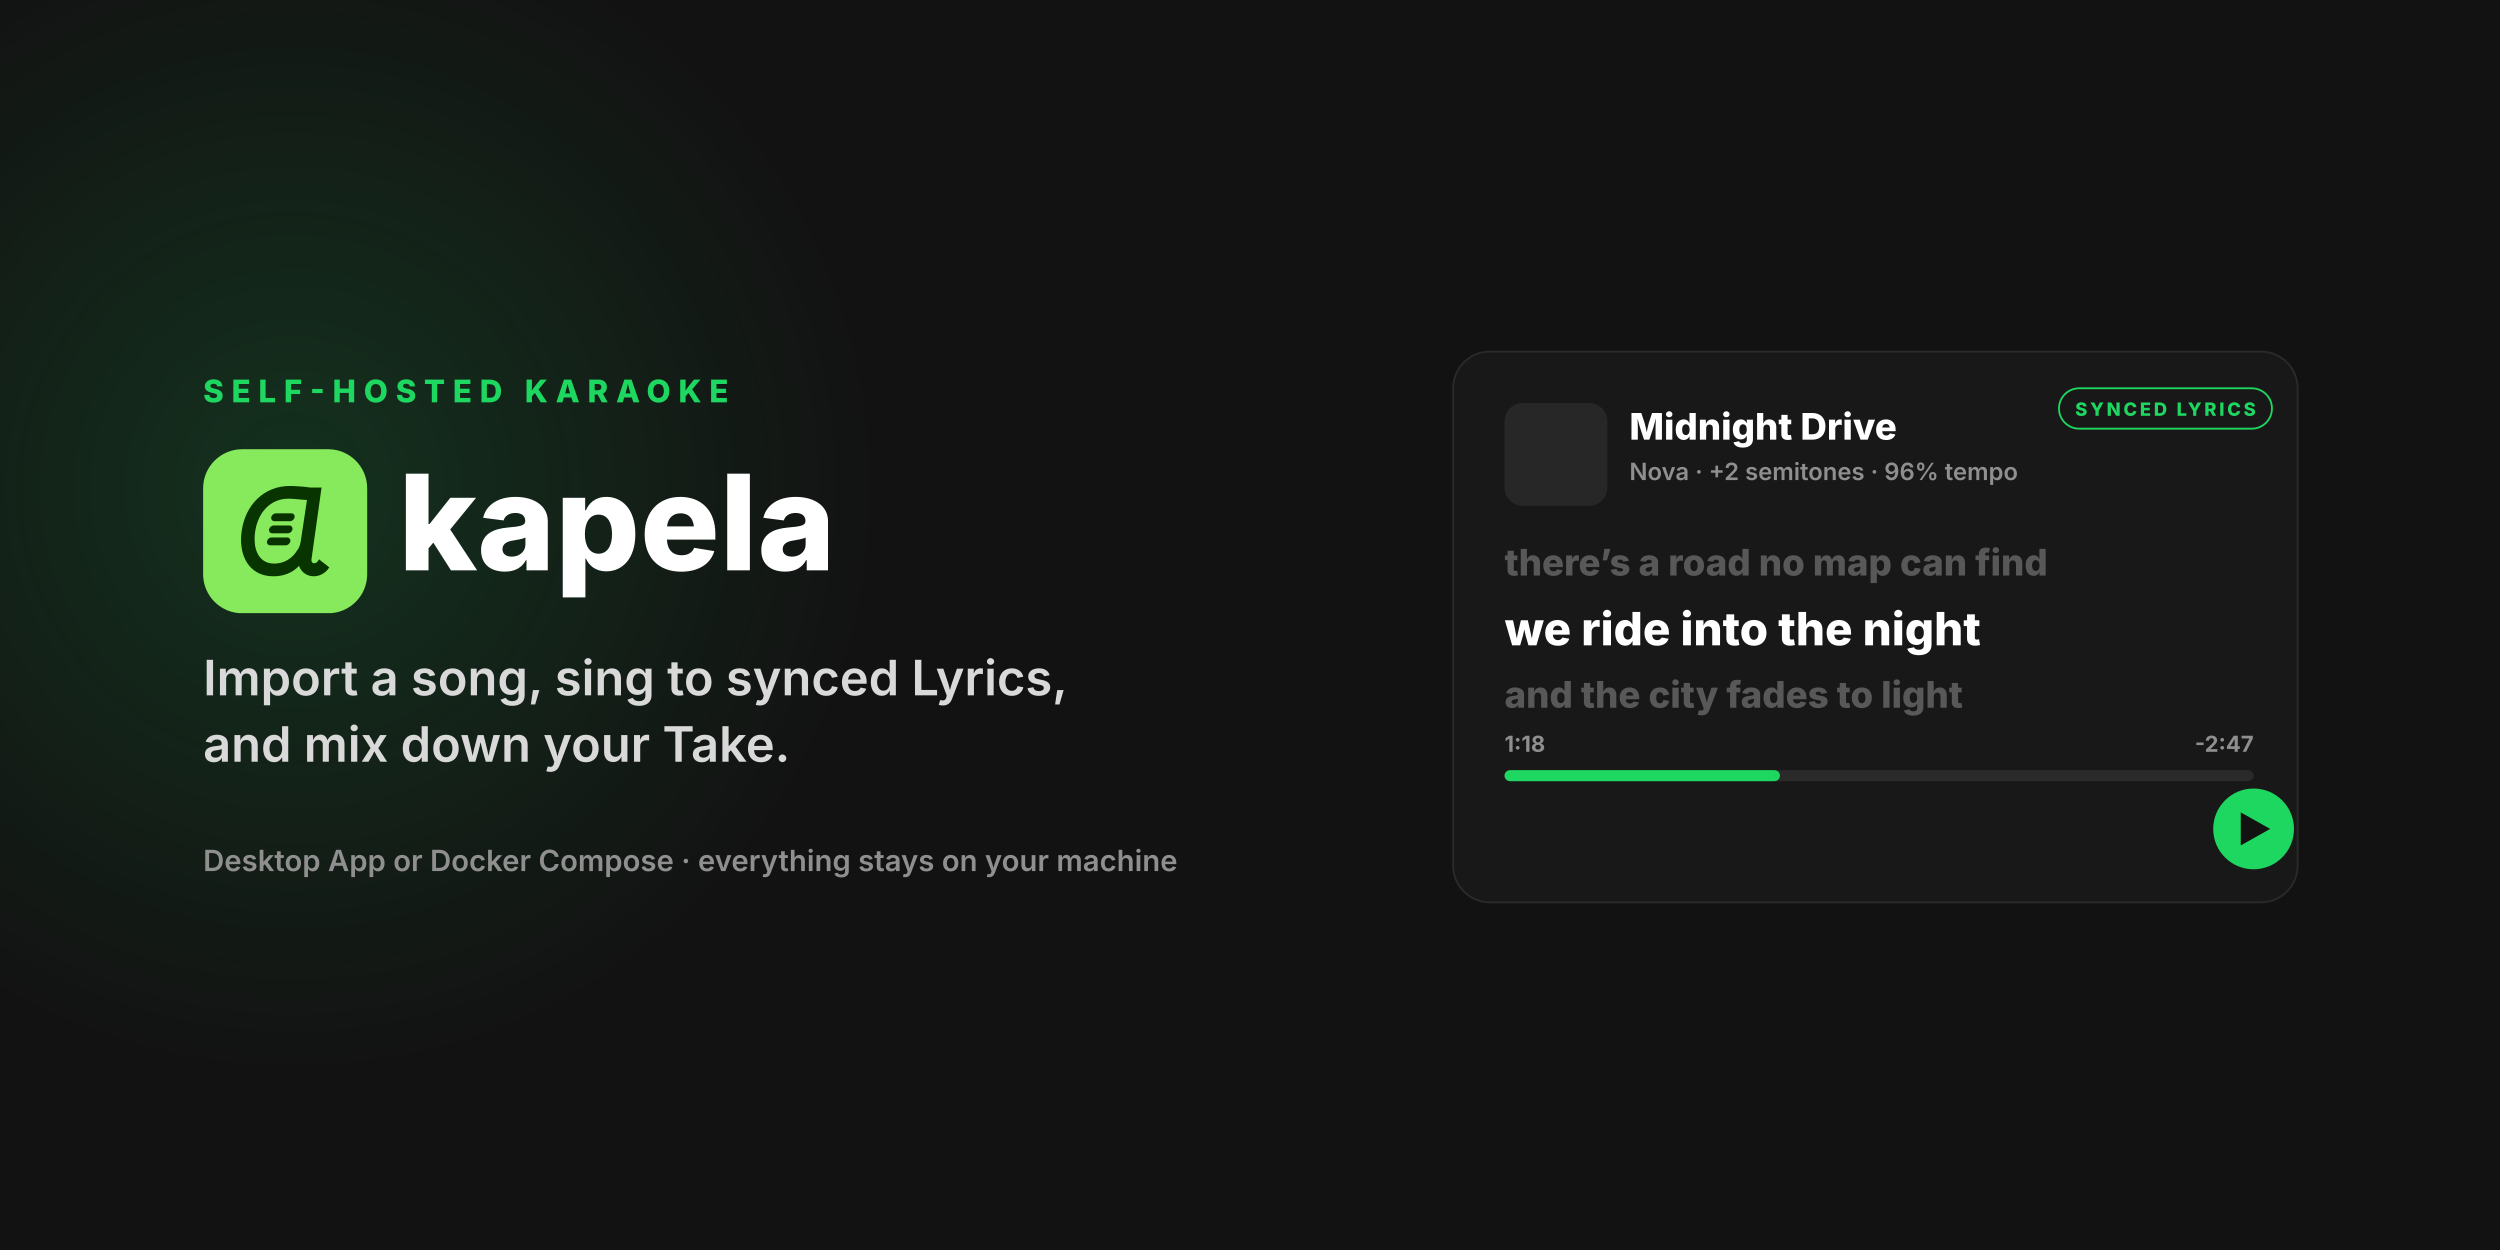
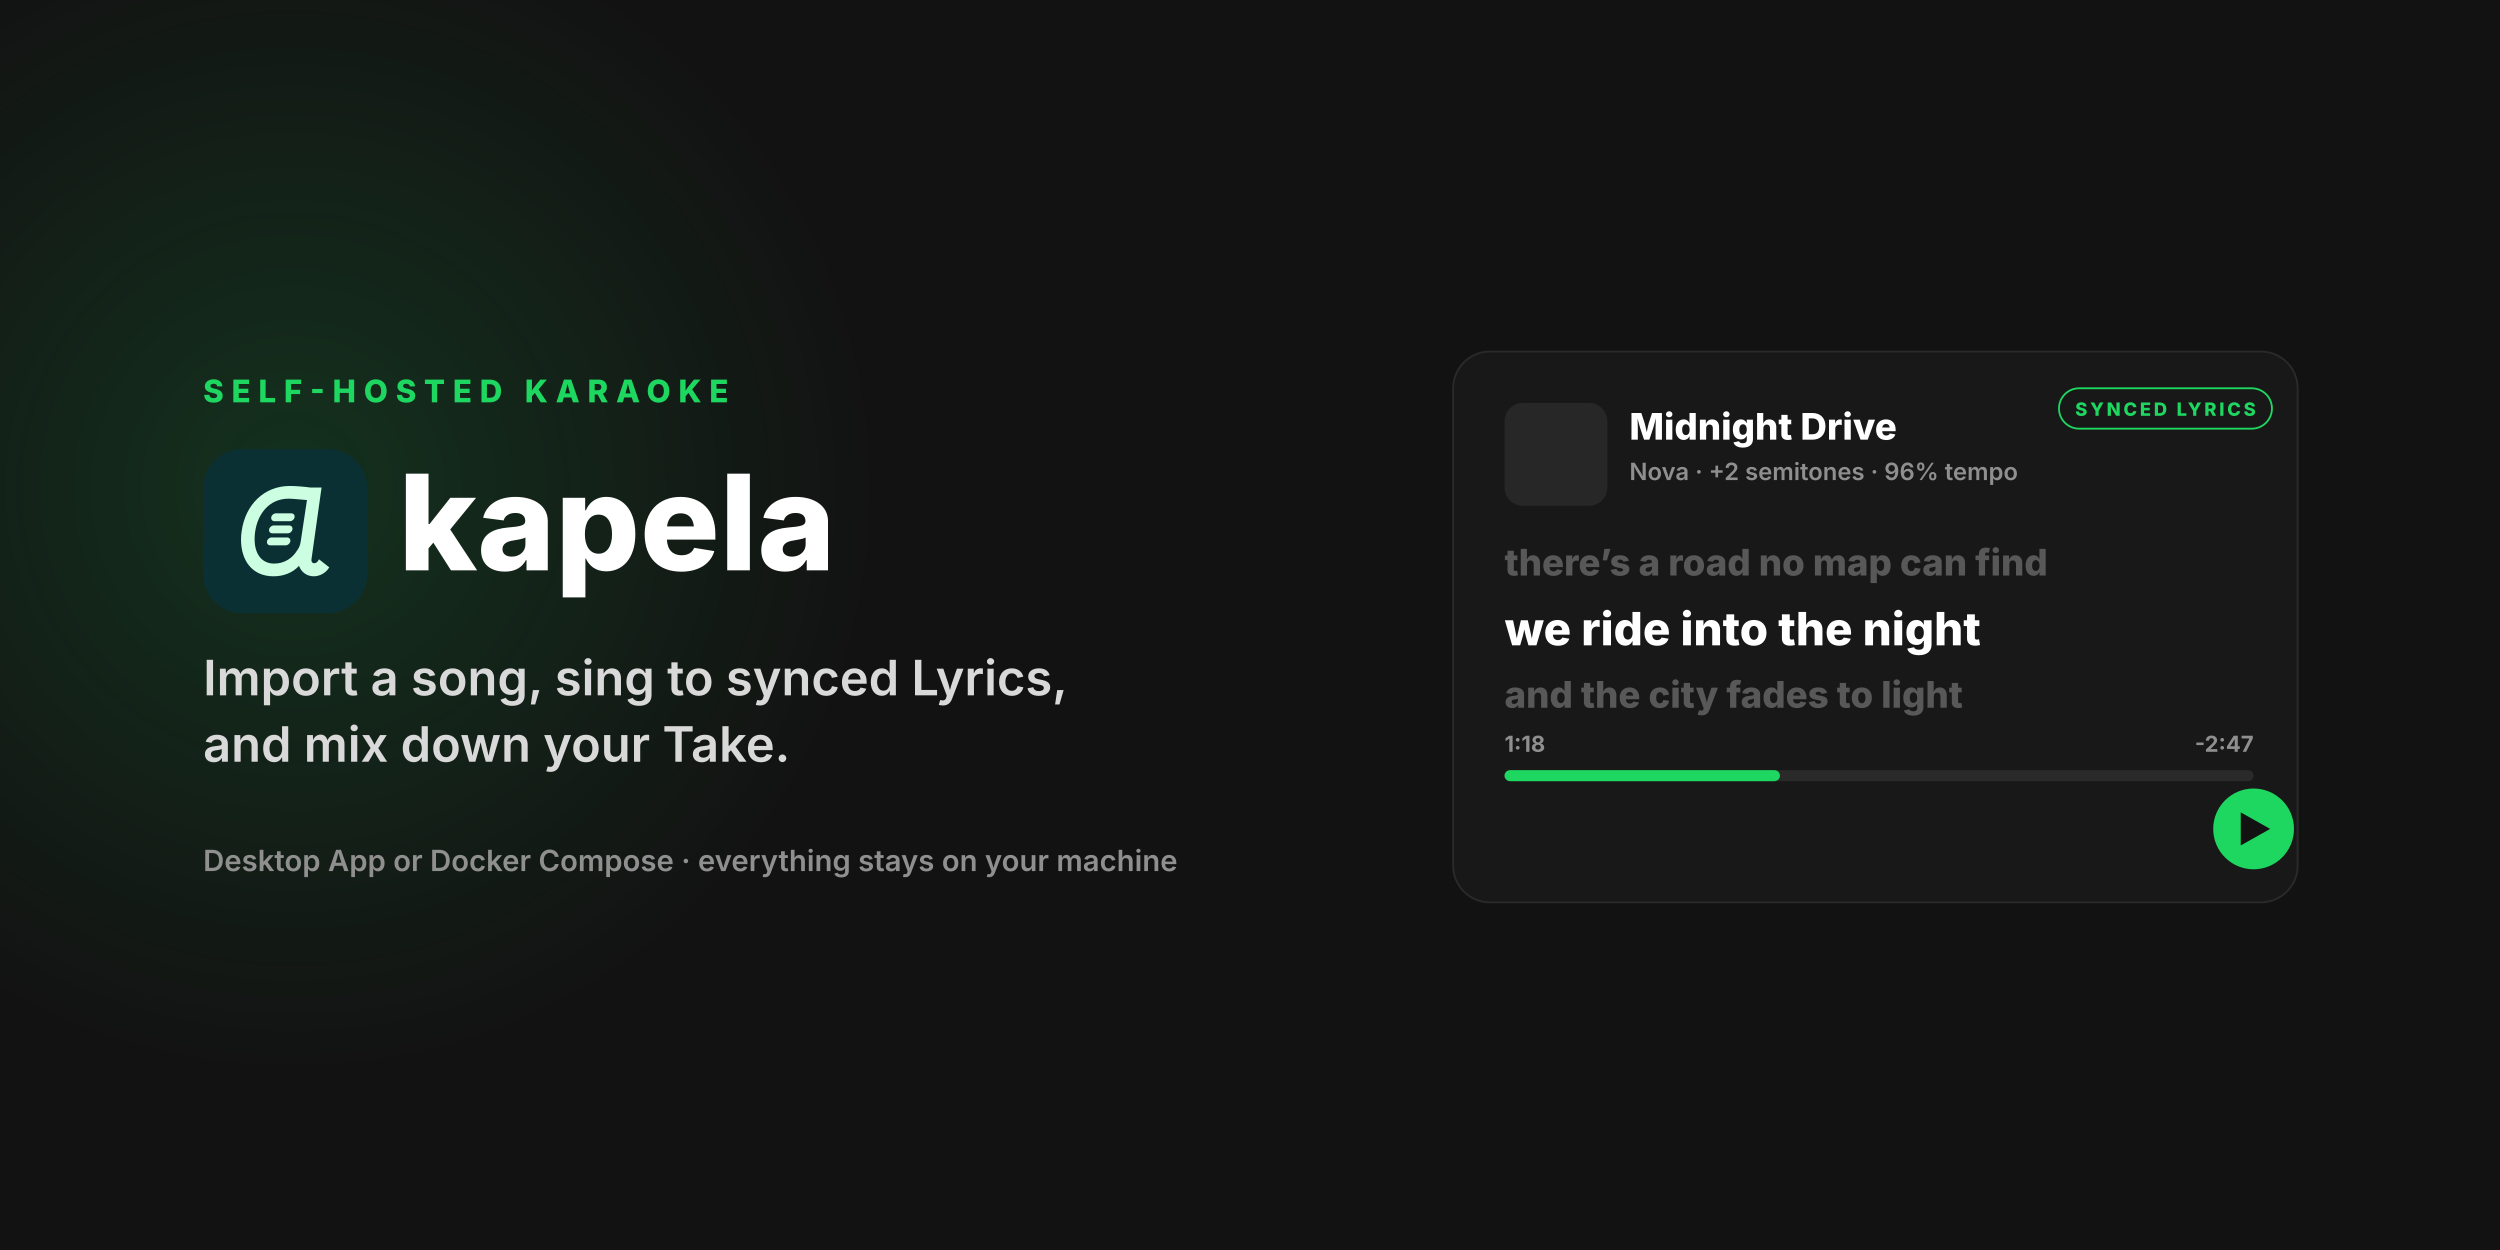
<svg xmlns="http://www.w3.org/2000/svg" width="1280" height="640" viewBox="0 0 1280 640" role="img" aria-labelledby="sp-title sp-desc">
  <defs>
    <radialGradient id="glow" cx="50%" cy="50%" r="50%">
      <stop offset="0%" stop-color="#1ed760" stop-opacity="0.16" />
      <stop offset="100%" stop-color="#1ed760" stop-opacity="0" />
    </radialGradient>
    <clipPath id="emblemClip">
      <rect x="0" y="0" width="84" height="84" rx="20" />
    </clipPath>
  </defs>
  <rect width="1280" height="640" fill="#121212" />
  <circle cx="150" cy="250" r="300" fill="url(#glow)" />
  <g transform="translate(104 190) translate(-64 -84)">
    <g font-family="-apple-system, BlinkMacSystemFont, 'Segoe UI', 'PingFang SC', sans-serif">
      <text x="64" y="100" font-size="16" font-weight="800" letter-spacing="4" fill="#1ed760">SELF-HOSTED KARAOKE</text>
      <g transform="translate(64 124)" clip-path="url(#emblemClip)">
        <svg width="84" height="84" viewBox="0 0 1000 1000">
          <g transform="matrix(0.978813,0,0,0.976404,21.18683,22.86531)">
-             <rect x="-21.645" y="-24.166" width="1021.645" height="1024.166" style="fill:rgb(135,234,92);" />
+             <rect x="-21.645" y="-24.166" width="1021.645" height="1024.166" style="fill:rgb(10,48,51);" />
          </g>
          <g transform="matrix(3.26798,0,0,3.459702,-1144.348,-1144.34)">
-             <path d="M566.27,524.692L585.488,538.912C577.801,550.712 565.309,554.645 556.34,554.645C542.887,554.645 532.317,546.173 529.114,536.189C515.982,549.501 498.685,554.645 481.389,554.645C440.389,554.645 420.851,525.297 420.851,490.2C420.851,485.359 421.171,479.913 422.132,474.77C428.858,429.084 463.451,395.5 511.818,395.5C522.068,395.5 538.724,396.71 549.934,398.223L571.074,398.223L552.176,525.297L552.176,526.507C552.176,529.835 554.739,531.651 556.981,531.651C561.145,531.651 563.707,529.533 566.27,524.692ZM532.317,492.621L543.848,420.31C533.599,419.705 518.224,417.889 509.576,417.889C474.342,417.889 451.92,443.607 447.116,476.585C446.475,480.821 446.155,485.057 446.155,489.293C446.155,512.59 457.366,532.256 482.67,532.256C501.888,532.256 516.943,522.574 525.591,508.959C529.114,504.723 531.356,499.277 532.317,492.621Z" style="fill:rgb(8,52,0);" />
+             <path d="M566.27,524.692L585.488,538.912C577.801,550.712 565.309,554.645 556.34,554.645C542.887,554.645 532.317,546.173 529.114,536.189C515.982,549.501 498.685,554.645 481.389,554.645C440.389,554.645 420.851,525.297 420.851,490.2C420.851,485.359 421.171,479.913 422.132,474.77C428.858,429.084 463.451,395.5 511.818,395.5C522.068,395.5 538.724,396.71 549.934,398.223L571.074,398.223L552.176,525.297L552.176,526.507C552.176,529.835 554.739,531.651 556.981,531.651C561.145,531.651 563.707,529.533 566.27,524.692ZM532.317,492.621L543.848,420.31C533.599,419.705 518.224,417.889 509.576,417.889C474.342,417.889 451.92,443.607 447.116,476.585C446.475,480.821 446.155,485.057 446.155,489.293C446.155,512.59 457.366,532.256 482.67,532.256C501.888,532.256 516.943,522.574 525.591,508.959C529.114,504.723 531.356,499.277 532.317,492.621Z" style="fill:rgb(204,255,226);" />
          </g>
          <g transform="matrix(1,0,-0.149329,0.846886,59.69266,52.13262)">
-             <path d="M561.674,428.213C561.674,443.847 550.925,456.539 537.685,456.539L443.442,456.539C430.202,456.539 419.453,443.847 419.453,428.213C419.453,412.579 430.202,399.887 443.442,399.887L537.685,399.887C550.925,399.887 561.674,412.579 561.674,428.213Z" style="fill:rgb(8,51,0);" />
+             <path d="M561.674,428.213C561.674,443.847 550.925,456.539 537.685,456.539L443.442,456.539C430.202,456.539 419.453,443.847 419.453,428.213C419.453,412.579 430.202,399.887 443.442,399.887L537.685,399.887C550.925,399.887 561.674,412.579 561.674,428.213Z" style="fill:rgb(204,255,226);" />
          </g>
          <g transform="matrix(1,0,-0.149329,0.846886,46.64132,126.1505)">
-             <path d="M561.674,428.213C561.674,443.847 550.925,456.539 537.685,456.539L443.442,456.539C430.202,456.539 419.453,443.847 419.453,428.213C419.453,412.579 430.202,399.887 443.442,399.887L537.685,399.887C550.925,399.887 561.674,412.579 561.674,428.213Z" style="fill:rgb(8,51,0);" />
+             <path d="M561.674,428.213C561.674,443.847 550.925,456.539 537.685,456.539L443.442,456.539C430.202,456.539 419.453,443.847 419.453,428.213C419.453,412.579 430.202,399.887 443.442,399.887L537.685,399.887C550.925,399.887 561.674,412.579 561.674,428.213Z" style="fill:rgb(204,255,226);" />
          </g>
          <g transform="matrix(1,0,-0.149329,0.846886,33.77632,199.1115)">
-             <path d="M561.674,428.213C561.674,443.847 550.925,456.539 537.685,456.539L443.442,456.539C430.202,456.539 419.453,443.847 419.453,428.213C419.453,412.579 430.202,399.887 443.442,399.887L537.685,399.887C550.925,399.887 561.674,412.579 561.674,428.213Z" style="fill:rgb(8,51,0);" />
+             <path d="M561.674,428.213C561.674,443.847 550.925,456.539 537.685,456.539L443.442,456.539C430.202,456.539 419.453,443.847 419.453,428.213C419.453,412.579 430.202,399.887 443.442,399.887L537.685,399.887C550.925,399.887 561.674,412.579 561.674,428.213Z" style="fill:rgb(204,255,226);" />
          </g>
        </svg>
      </g>
      <text x="164" y="186" font-size="68" font-weight="800" fill="#ffffff">kapela</text>
      <text x="64" y="250" font-size="25" font-weight="600" fill="#d9d9d9">Import a song, sing to synced Lyrics,</text>
      <text x="64" y="284" font-size="25" font-weight="600" fill="#d9d9d9">and mix down your Take.</text>
      <text x="64" y="340" font-size="15" font-weight="600" fill="#8f8f8f">Desktop App or Docker Compose · everything stays on your machine</text>
    </g>
  </g>
  <g transform="translate(744 180) scale(0.94) translate(-676 -56)">
    <g font-family="-apple-system, BlinkMacSystemFont, 'Segoe UI', 'PingFang SC', sans-serif">
      <rect x="676" y="56" width="460" height="300" rx="20" fill="#181818" stroke="#2a2a2a" />
      <rect x="1006" y="76" width="116" height="22" rx="11" fill="none" stroke="#1ed760" />
      <text x="1064" y="91" font-size="10" font-weight="800" letter-spacing="1.5" fill="#1ed760" text-anchor="middle">SYNCED LYRICS</text>
      <rect x="704" y="84" width="56" height="56" rx="10" fill="#272727" />
      <text x="772" y="104" font-size="20" font-weight="800" fill="#ffffff">Midnight Drive</text>
      <text x="772" y="126" font-size="13" font-weight="600" fill="#8f8f8f">Nova · +2 semitones · 96% tempo</text>
      <text x="704" y="178" font-size="20" font-weight="800" fill="rgba(255,255,255,0.28)">there’s a road no map can find</text>
      <text x="704" y="216" font-size="25" font-weight="800" fill="#ffffff">we ride into the night</text>
      <text x="704" y="250" font-size="20" font-weight="800" fill="rgba(255,255,255,0.28)">and the city fades to light</text>
      <text x="704" y="274" font-size="12" font-weight="700" fill="#8f8f8f">1:18</text>
      <text x="1112" y="274" font-size="12" font-weight="700" fill="#8f8f8f" text-anchor="end">-2:47</text>
      <rect x="704" y="284" width="408" height="6" rx="3" fill="#2a2a2a" />
      <rect x="704" y="284" width="150" height="6" rx="3" fill="#1ed760" />
      <circle cx="1112" cy="316" r="22" fill="#1ed760" />
      <path d="M1105,307 L1105,325 L1121,316 Z" fill="#121212" />
    </g>
  </g>
</svg>
